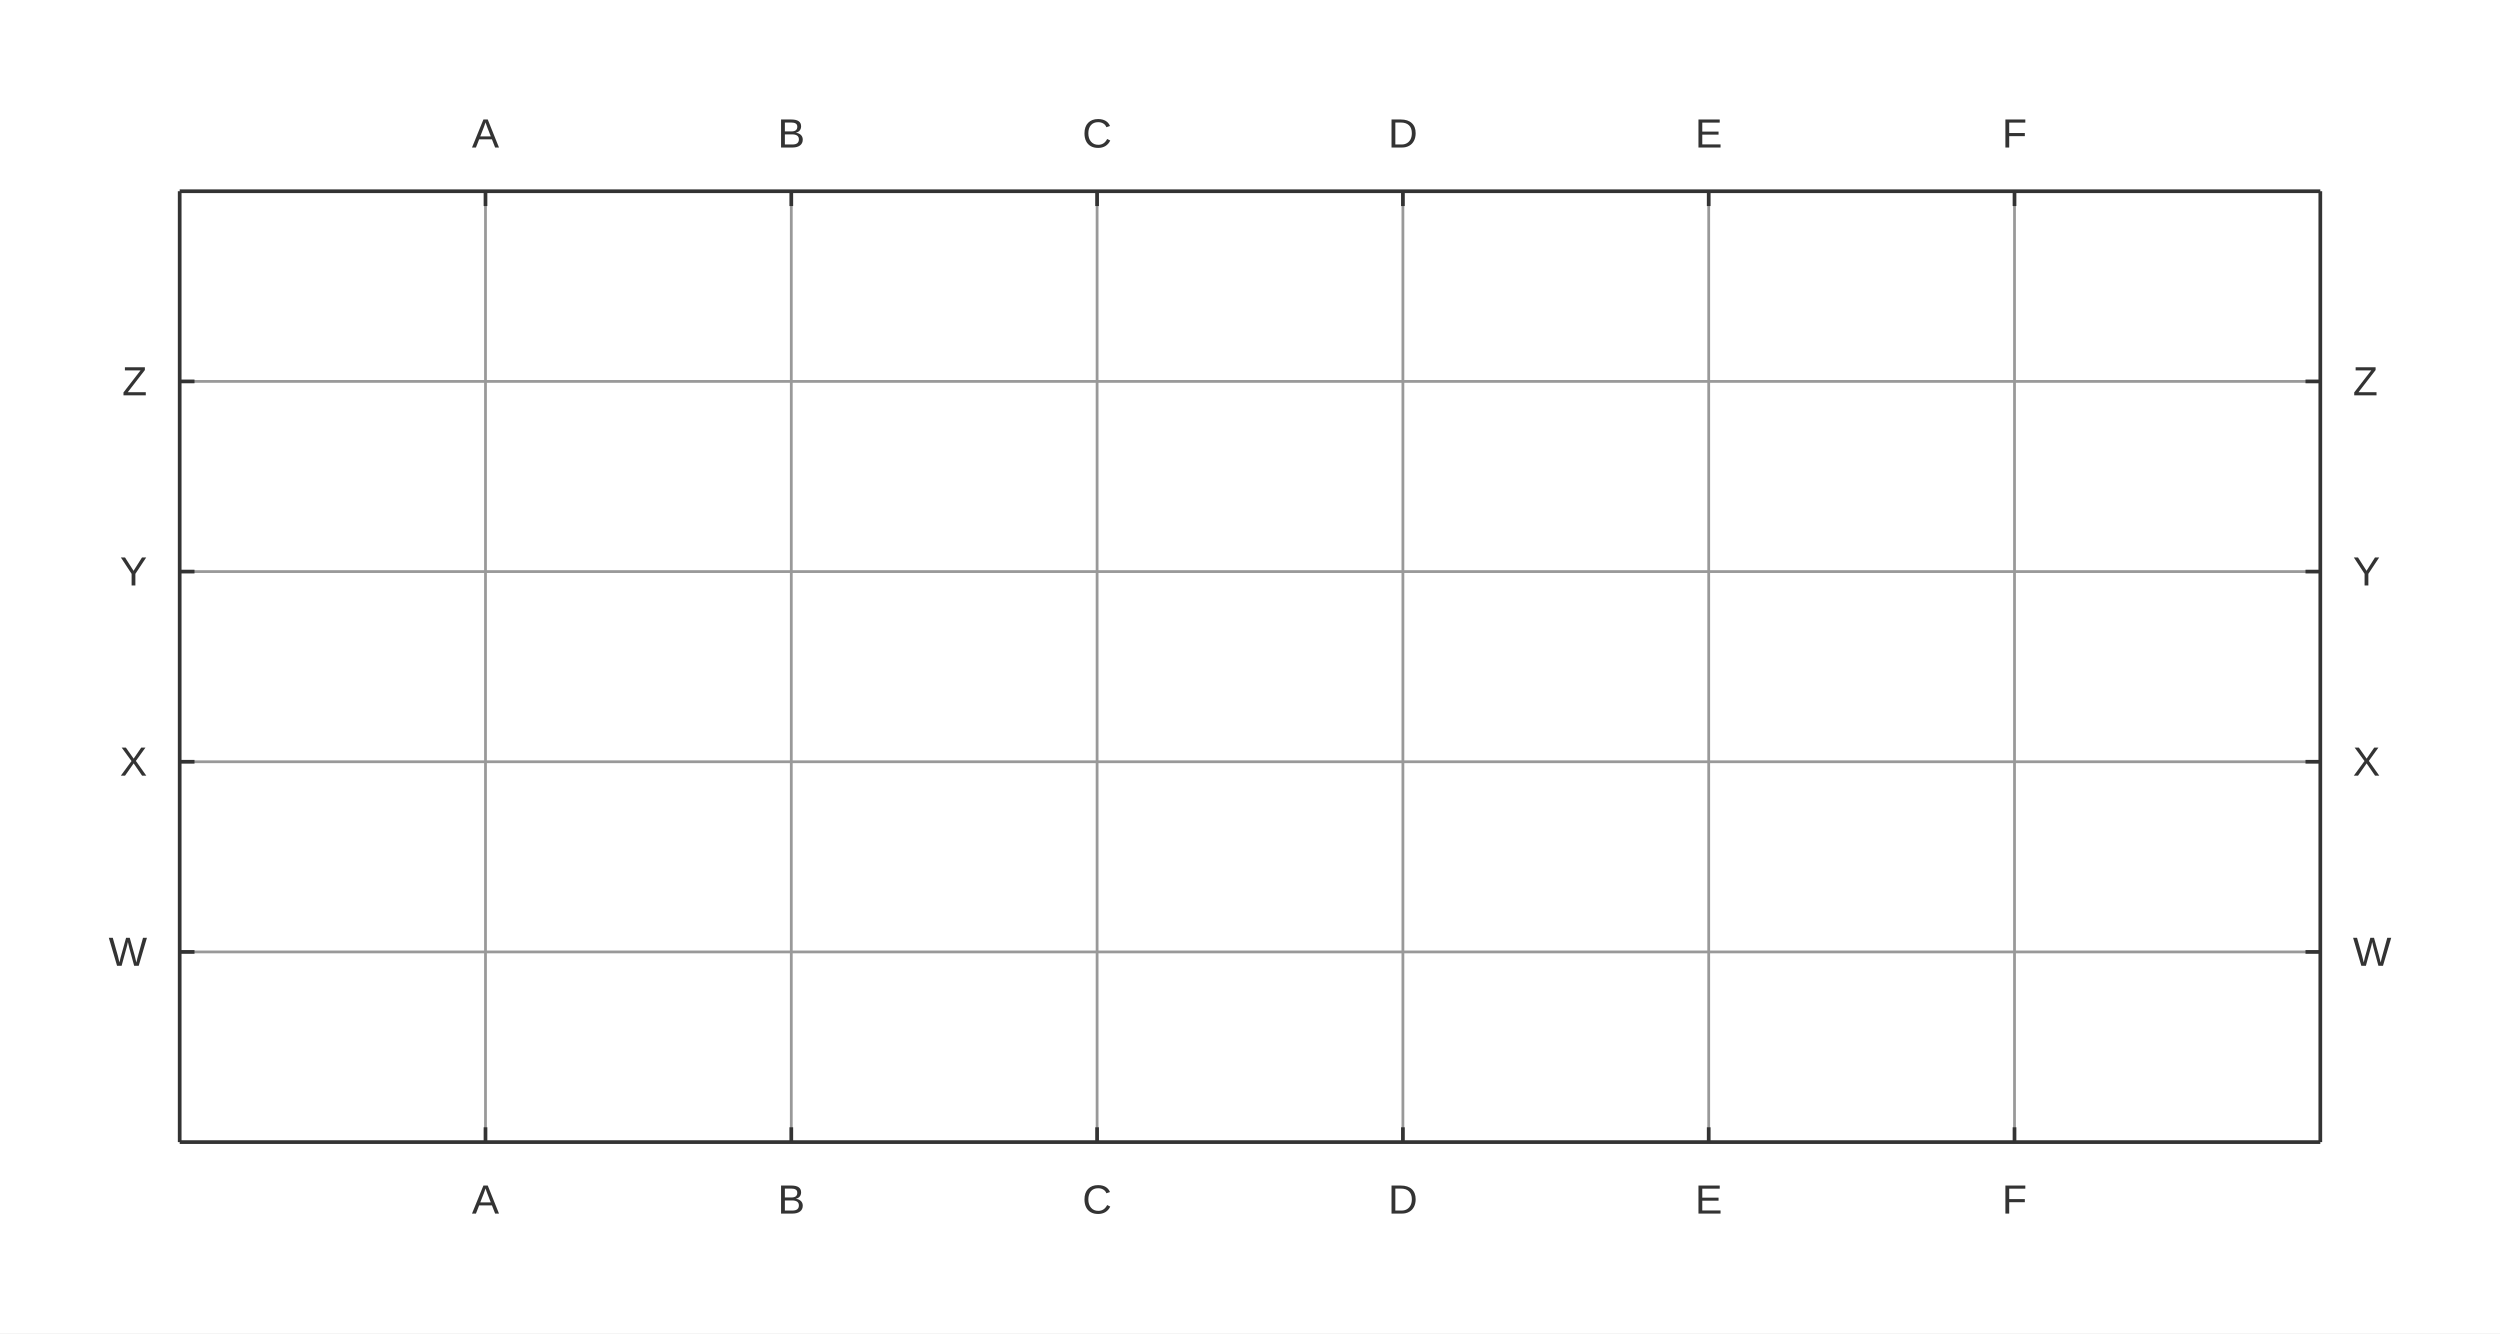
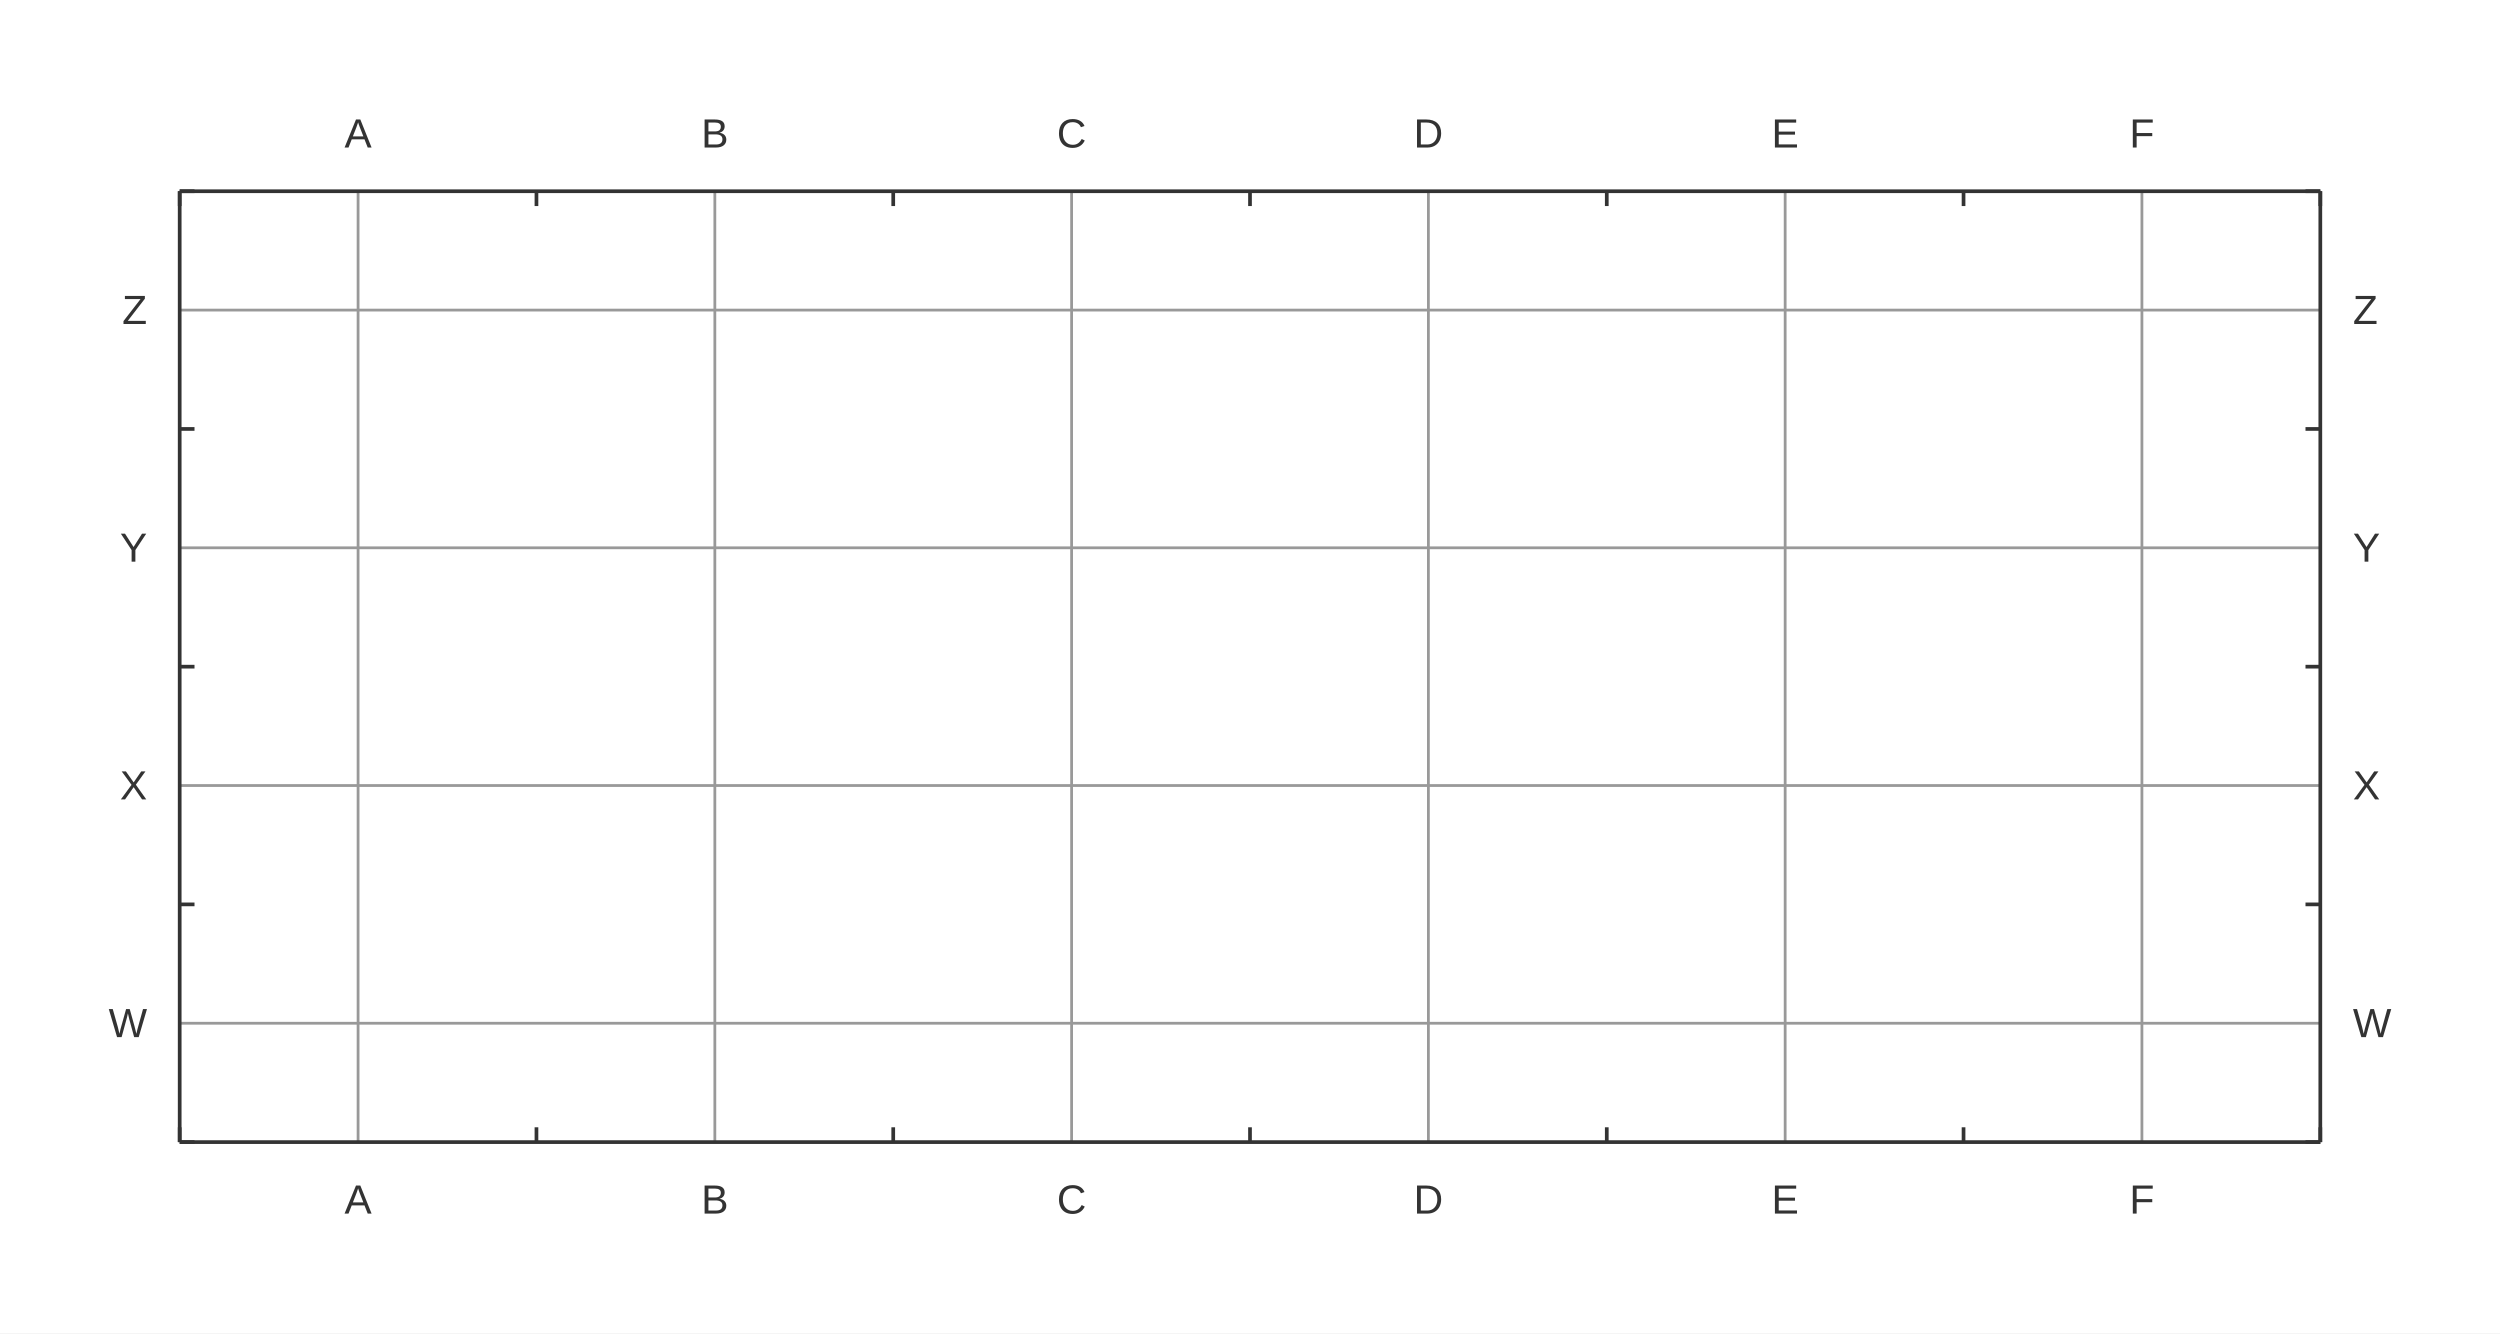
<svg xmlns="http://www.w3.org/2000/svg" width="900" height="480" viewBox="0 0 900 480">
  <rect width="900" height="480" fill="#ffffff" />
-   <path stroke-width="1" stroke="#999999" fill="none" d="M174.777 68.844 L174.777 411.156 " />
-   <path stroke-width="1" stroke="#999999" fill="none" d="M284.866 68.844 L284.866 411.156 " />
-   <path stroke-width="1" stroke="#999999" fill="none" d="M394.955 68.844 L394.955 411.156 " />
-   <path stroke-width="1" stroke="#999999" fill="none" d="M505.045 68.844 L505.045 411.156 " />
-   <path stroke-width="1" stroke="#999999" fill="none" d="M615.134 68.844 L615.134 411.156 " />
-   <path stroke-width="1" stroke="#999999" fill="none" d="M725.223 68.844 L725.223 411.156 " />
-   <path stroke-width="1" stroke="#999999" fill="none" d="M64.688 342.693 L835.312 342.693 " />
-   <path stroke-width="1" stroke="#999999" fill="none" d="M64.688 274.231 L835.312 274.231 " />
-   <path stroke-width="1" stroke="#999999" fill="none" d="M64.688 205.769 L835.312 205.769 " />
-   <path stroke-width="1" stroke="#999999" fill="none" d="M64.688 137.307 L835.312 137.307 " />
+   <path stroke-width="1" stroke="#999999" fill="none" d="M128.907 68.844 L128.907 411.156 " />
+   <path stroke-width="1" stroke="#999999" fill="none" d="M257.344 68.844 L257.344 411.156 " />
+   <path stroke-width="1" stroke="#999999" fill="none" d="M385.781 68.844 L385.781 411.156 " />
+   <path stroke-width="1" stroke="#999999" fill="none" d="M514.219 68.844 L514.219 411.156 " />
+   <path stroke-width="1" stroke="#999999" fill="none" d="M642.656 68.844 L642.656 411.156 " />
+   <path stroke-width="1" stroke="#999999" fill="none" d="M771.093 68.844 L771.093 411.156 " />
+   <path stroke-width="1" stroke="#999999" fill="none" d="M64.688 368.367 L835.312 368.367 " />
+   <path stroke-width="1" stroke="#999999" fill="none" d="M64.688 282.789 L835.312 282.789 " />
+   <path stroke-width="1" stroke="#999999" fill="none" d="M64.688 197.211 L835.312 197.211 " />
+   <path stroke-width="1" stroke="#999999" fill="none" d="M64.688 111.633 L835.312 111.633 " />
  <path stroke-width="1.333" stroke="#333333" fill="none" d="M64.688 68.844 L835.312 68.844 " />
-   <path stroke-width="1.333" stroke="#333333" fill="none" d="M174.777 68.844 L174.777 74.178 " />
-   <path stroke-width="1.333" stroke="#333333" fill="none" d="M284.866 68.844 L284.866 74.178 " />
-   <path stroke-width="1.333" stroke="#333333" fill="none" d="M394.955 68.844 L394.955 74.178 " />
-   <path stroke-width="1.333" stroke="#333333" fill="none" d="M505.045 68.844 L505.045 74.178 " />
-   <path stroke-width="1.333" stroke="#333333" fill="none" d="M615.134 68.844 L615.134 74.178 " />
-   <path stroke-width="1.333" stroke="#333333" fill="none" d="M725.223 68.844 L725.223 74.178 " />
-   <text x="169.887" y="53.111" fill="#333333" font-size="14.667" font-family="Arial,Helvetica,'Helvetica Neue',sans-serif">A</text>
-   <text x="279.976" y="53.111" fill="#333333" font-size="14.667" font-family="Arial,Helvetica,'Helvetica Neue',sans-serif">B</text>
-   <text x="389.659" y="53.111" fill="#333333" font-size="14.667" font-family="Arial,Helvetica,'Helvetica Neue',sans-serif">C</text>
-   <text x="499.748" y="53.111" fill="#333333" font-size="14.667" font-family="Arial,Helvetica,'Helvetica Neue',sans-serif">D</text>
-   <text x="610.243" y="53.111" fill="#333333" font-size="14.667" font-family="Arial,Helvetica,'Helvetica Neue',sans-serif">E</text>
-   <text x="720.738" y="53.111" fill="#333333" font-size="14.667" font-family="Arial,Helvetica,'Helvetica Neue',sans-serif">F</text>
+   <path stroke-width="1.333" stroke="#333333" fill="none" d="M64.688 68.844 L64.688 74.178 " />
+   <path stroke-width="1.333" stroke="#333333" fill="none" d="M193.125 68.844 L193.125 74.178 " />
+   <path stroke-width="1.333" stroke="#333333" fill="none" d="M321.563 68.844 L321.563 74.178 " />
+   <path stroke-width="1.333" stroke="#333333" fill="none" d="M450 68.844 L450 74.178 " />
+   <path stroke-width="1.333" stroke="#333333" fill="none" d="M578.437 68.844 L578.437 74.178 " />
+   <path stroke-width="1.333" stroke="#333333" fill="none" d="M706.875 68.844 L706.875 74.178 " />
+   <path stroke-width="1.333" stroke="#333333" fill="none" d="M835.312 68.844 L835.312 74.178 " />
+   <text x="124.016" y="53.111" fill="#333333" font-size="14.667" font-family="Arial,Helvetica,'Helvetica Neue',sans-serif">A</text>
+   <text x="252.453" y="53.111" fill="#333333" font-size="14.667" font-family="Arial,Helvetica,'Helvetica Neue',sans-serif">B</text>
+   <text x="380.484" y="53.111" fill="#333333" font-size="14.667" font-family="Arial,Helvetica,'Helvetica Neue',sans-serif">C</text>
+   <text x="508.922" y="53.111" fill="#333333" font-size="14.667" font-family="Arial,Helvetica,'Helvetica Neue',sans-serif">D</text>
+   <text x="637.765" y="53.111" fill="#333333" font-size="14.667" font-family="Arial,Helvetica,'Helvetica Neue',sans-serif">E</text>
+   <text x="766.609" y="53.111" fill="#333333" font-size="14.667" font-family="Arial,Helvetica,'Helvetica Neue',sans-serif">F</text>
  <path stroke-width="1.333" stroke="#333333" fill="none" d="M835.312 68.844 L835.312 411.156 " />
-   <path stroke-width="1.333" stroke="#333333" fill="none" d="M829.978 342.693 L835.312 342.693 " />
-   <path stroke-width="1.333" stroke="#333333" fill="none" d="M829.978 274.231 L835.312 274.231 " />
-   <path stroke-width="1.333" stroke="#333333" fill="none" d="M829.978 205.769 L835.312 205.769 " />
-   <path stroke-width="1.333" stroke="#333333" fill="none" d="M829.978 137.307 L835.312 137.307 " />
-   <text x="847.045" y="347.693" fill="#333333" font-size="14.667" font-family="Arial,Helvetica,'Helvetica Neue',sans-serif">W</text>
-   <text x="847.045" y="279.231" fill="#333333" font-size="14.667" font-family="Arial,Helvetica,'Helvetica Neue',sans-serif">X</text>
-   <text x="847.045" y="210.769" fill="#333333" font-size="14.667" font-family="Arial,Helvetica,'Helvetica Neue',sans-serif">Y</text>
-   <text x="847.045" y="142.307" fill="#333333" font-size="14.667" font-family="Arial,Helvetica,'Helvetica Neue',sans-serif">Z</text>
+   <path stroke-width="1.333" stroke="#333333" fill="none" d="M829.978 411.156 L835.312 411.156 " />
+   <path stroke-width="1.333" stroke="#333333" fill="none" d="M829.978 325.578 L835.312 325.578 " />
+   <path stroke-width="1.333" stroke="#333333" fill="none" d="M829.978 240 L835.312 240 " />
+   <path stroke-width="1.333" stroke="#333333" fill="none" d="M829.978 154.422 L835.312 154.422 " />
+   <path stroke-width="1.333" stroke="#333333" fill="none" d="M829.978 68.844 L835.312 68.844 " />
+   <text x="847.045" y="373.367" fill="#333333" font-size="14.667" font-family="Arial,Helvetica,'Helvetica Neue',sans-serif">W</text>
+   <text x="847.045" y="287.789" fill="#333333" font-size="14.667" font-family="Arial,Helvetica,'Helvetica Neue',sans-serif">X</text>
+   <text x="847.045" y="202.211" fill="#333333" font-size="14.667" font-family="Arial,Helvetica,'Helvetica Neue',sans-serif">Y</text>
+   <text x="847.045" y="116.633" fill="#333333" font-size="14.667" font-family="Arial,Helvetica,'Helvetica Neue',sans-serif">Z</text>
  <path stroke-width="1.333" stroke="#333333" fill="none" d="M64.688 411.156 L835.312 411.156 " />
-   <path stroke-width="1.333" stroke="#333333" fill="none" d="M174.777 405.822 L174.777 411.156 " />
-   <path stroke-width="1.333" stroke="#333333" fill="none" d="M284.866 405.822 L284.866 411.156 " />
-   <path stroke-width="1.333" stroke="#333333" fill="none" d="M394.955 405.822 L394.955 411.156 " />
-   <path stroke-width="1.333" stroke="#333333" fill="none" d="M505.045 405.822 L505.045 411.156 " />
-   <path stroke-width="1.333" stroke="#333333" fill="none" d="M615.134 405.822 L615.134 411.156 " />
-   <path stroke-width="1.333" stroke="#333333" fill="none" d="M725.223 405.822 L725.223 411.156 " />
-   <text x="169.887" y="436.889" fill="#333333" font-size="14.667" font-family="Arial,Helvetica,'Helvetica Neue',sans-serif">A</text>
-   <text x="279.976" y="436.889" fill="#333333" font-size="14.667" font-family="Arial,Helvetica,'Helvetica Neue',sans-serif">B</text>
-   <text x="389.659" y="436.889" fill="#333333" font-size="14.667" font-family="Arial,Helvetica,'Helvetica Neue',sans-serif">C</text>
-   <text x="499.748" y="436.889" fill="#333333" font-size="14.667" font-family="Arial,Helvetica,'Helvetica Neue',sans-serif">D</text>
-   <text x="610.243" y="436.889" fill="#333333" font-size="14.667" font-family="Arial,Helvetica,'Helvetica Neue',sans-serif">E</text>
-   <text x="720.738" y="436.889" fill="#333333" font-size="14.667" font-family="Arial,Helvetica,'Helvetica Neue',sans-serif">F</text>
+   <path stroke-width="1.333" stroke="#333333" fill="none" d="M64.688 405.822 L64.688 411.156 " />
+   <path stroke-width="1.333" stroke="#333333" fill="none" d="M193.125 405.822 L193.125 411.156 " />
+   <path stroke-width="1.333" stroke="#333333" fill="none" d="M321.563 405.822 L321.563 411.156 " />
+   <path stroke-width="1.333" stroke="#333333" fill="none" d="M450 405.822 L450 411.156 " />
+   <path stroke-width="1.333" stroke="#333333" fill="none" d="M578.437 405.822 L578.437 411.156 " />
+   <path stroke-width="1.333" stroke="#333333" fill="none" d="M706.875 405.822 L706.875 411.156 " />
+   <path stroke-width="1.333" stroke="#333333" fill="none" d="M835.312 405.822 L835.312 411.156 " />
+   <text x="124.016" y="436.889" fill="#333333" font-size="14.667" font-family="Arial,Helvetica,'Helvetica Neue',sans-serif">A</text>
+   <text x="252.453" y="436.889" fill="#333333" font-size="14.667" font-family="Arial,Helvetica,'Helvetica Neue',sans-serif">B</text>
+   <text x="380.484" y="436.889" fill="#333333" font-size="14.667" font-family="Arial,Helvetica,'Helvetica Neue',sans-serif">C</text>
+   <text x="508.922" y="436.889" fill="#333333" font-size="14.667" font-family="Arial,Helvetica,'Helvetica Neue',sans-serif">D</text>
+   <text x="637.765" y="436.889" fill="#333333" font-size="14.667" font-family="Arial,Helvetica,'Helvetica Neue',sans-serif">E</text>
+   <text x="766.609" y="436.889" fill="#333333" font-size="14.667" font-family="Arial,Helvetica,'Helvetica Neue',sans-serif">F</text>
  <path stroke-width="1.333" stroke="#333333" fill="none" d="M64.688 68.844 L64.688 411.156 " />
-   <path stroke-width="1.333" stroke="#333333" fill="none" d="M64.688 342.693 L70.022 342.693 " />
-   <path stroke-width="1.333" stroke="#333333" fill="none" d="M64.688 274.231 L70.022 274.231 " />
-   <path stroke-width="1.333" stroke="#333333" fill="none" d="M64.688 205.769 L70.022 205.769 " />
-   <path stroke-width="1.333" stroke="#333333" fill="none" d="M64.688 137.307 L70.022 137.307 " />
-   <text x="39.111" y="347.693" fill="#333333" font-size="14.667" font-family="Arial,Helvetica,'Helvetica Neue',sans-serif">W</text>
-   <text x="43.174" y="279.231" fill="#333333" font-size="14.667" font-family="Arial,Helvetica,'Helvetica Neue',sans-serif">X</text>
-   <text x="43.174" y="210.769" fill="#333333" font-size="14.667" font-family="Arial,Helvetica,'Helvetica Neue',sans-serif">Y</text>
-   <text x="43.986" y="142.307" fill="#333333" font-size="14.667" font-family="Arial,Helvetica,'Helvetica Neue',sans-serif">Z</text>
+   <path stroke-width="1.333" stroke="#333333" fill="none" d="M64.688 411.156 L70.022 411.156 " />
+   <path stroke-width="1.333" stroke="#333333" fill="none" d="M64.688 325.578 L70.022 325.578 " />
+   <path stroke-width="1.333" stroke="#333333" fill="none" d="M64.688 240 L70.022 240 " />
+   <path stroke-width="1.333" stroke="#333333" fill="none" d="M64.688 154.422 L70.022 154.422 " />
+   <path stroke-width="1.333" stroke="#333333" fill="none" d="M64.688 68.844 L70.022 68.844 " />
+   <text x="39.111" y="373.367" fill="#333333" font-size="14.667" font-family="Arial,Helvetica,'Helvetica Neue',sans-serif">W</text>
+   <text x="43.174" y="287.789" fill="#333333" font-size="14.667" font-family="Arial,Helvetica,'Helvetica Neue',sans-serif">X</text>
+   <text x="43.174" y="202.211" fill="#333333" font-size="14.667" font-family="Arial,Helvetica,'Helvetica Neue',sans-serif">Y</text>
+   <text x="43.986" y="116.633" fill="#333333" font-size="14.667" font-family="Arial,Helvetica,'Helvetica Neue',sans-serif">Z</text>
</svg>
